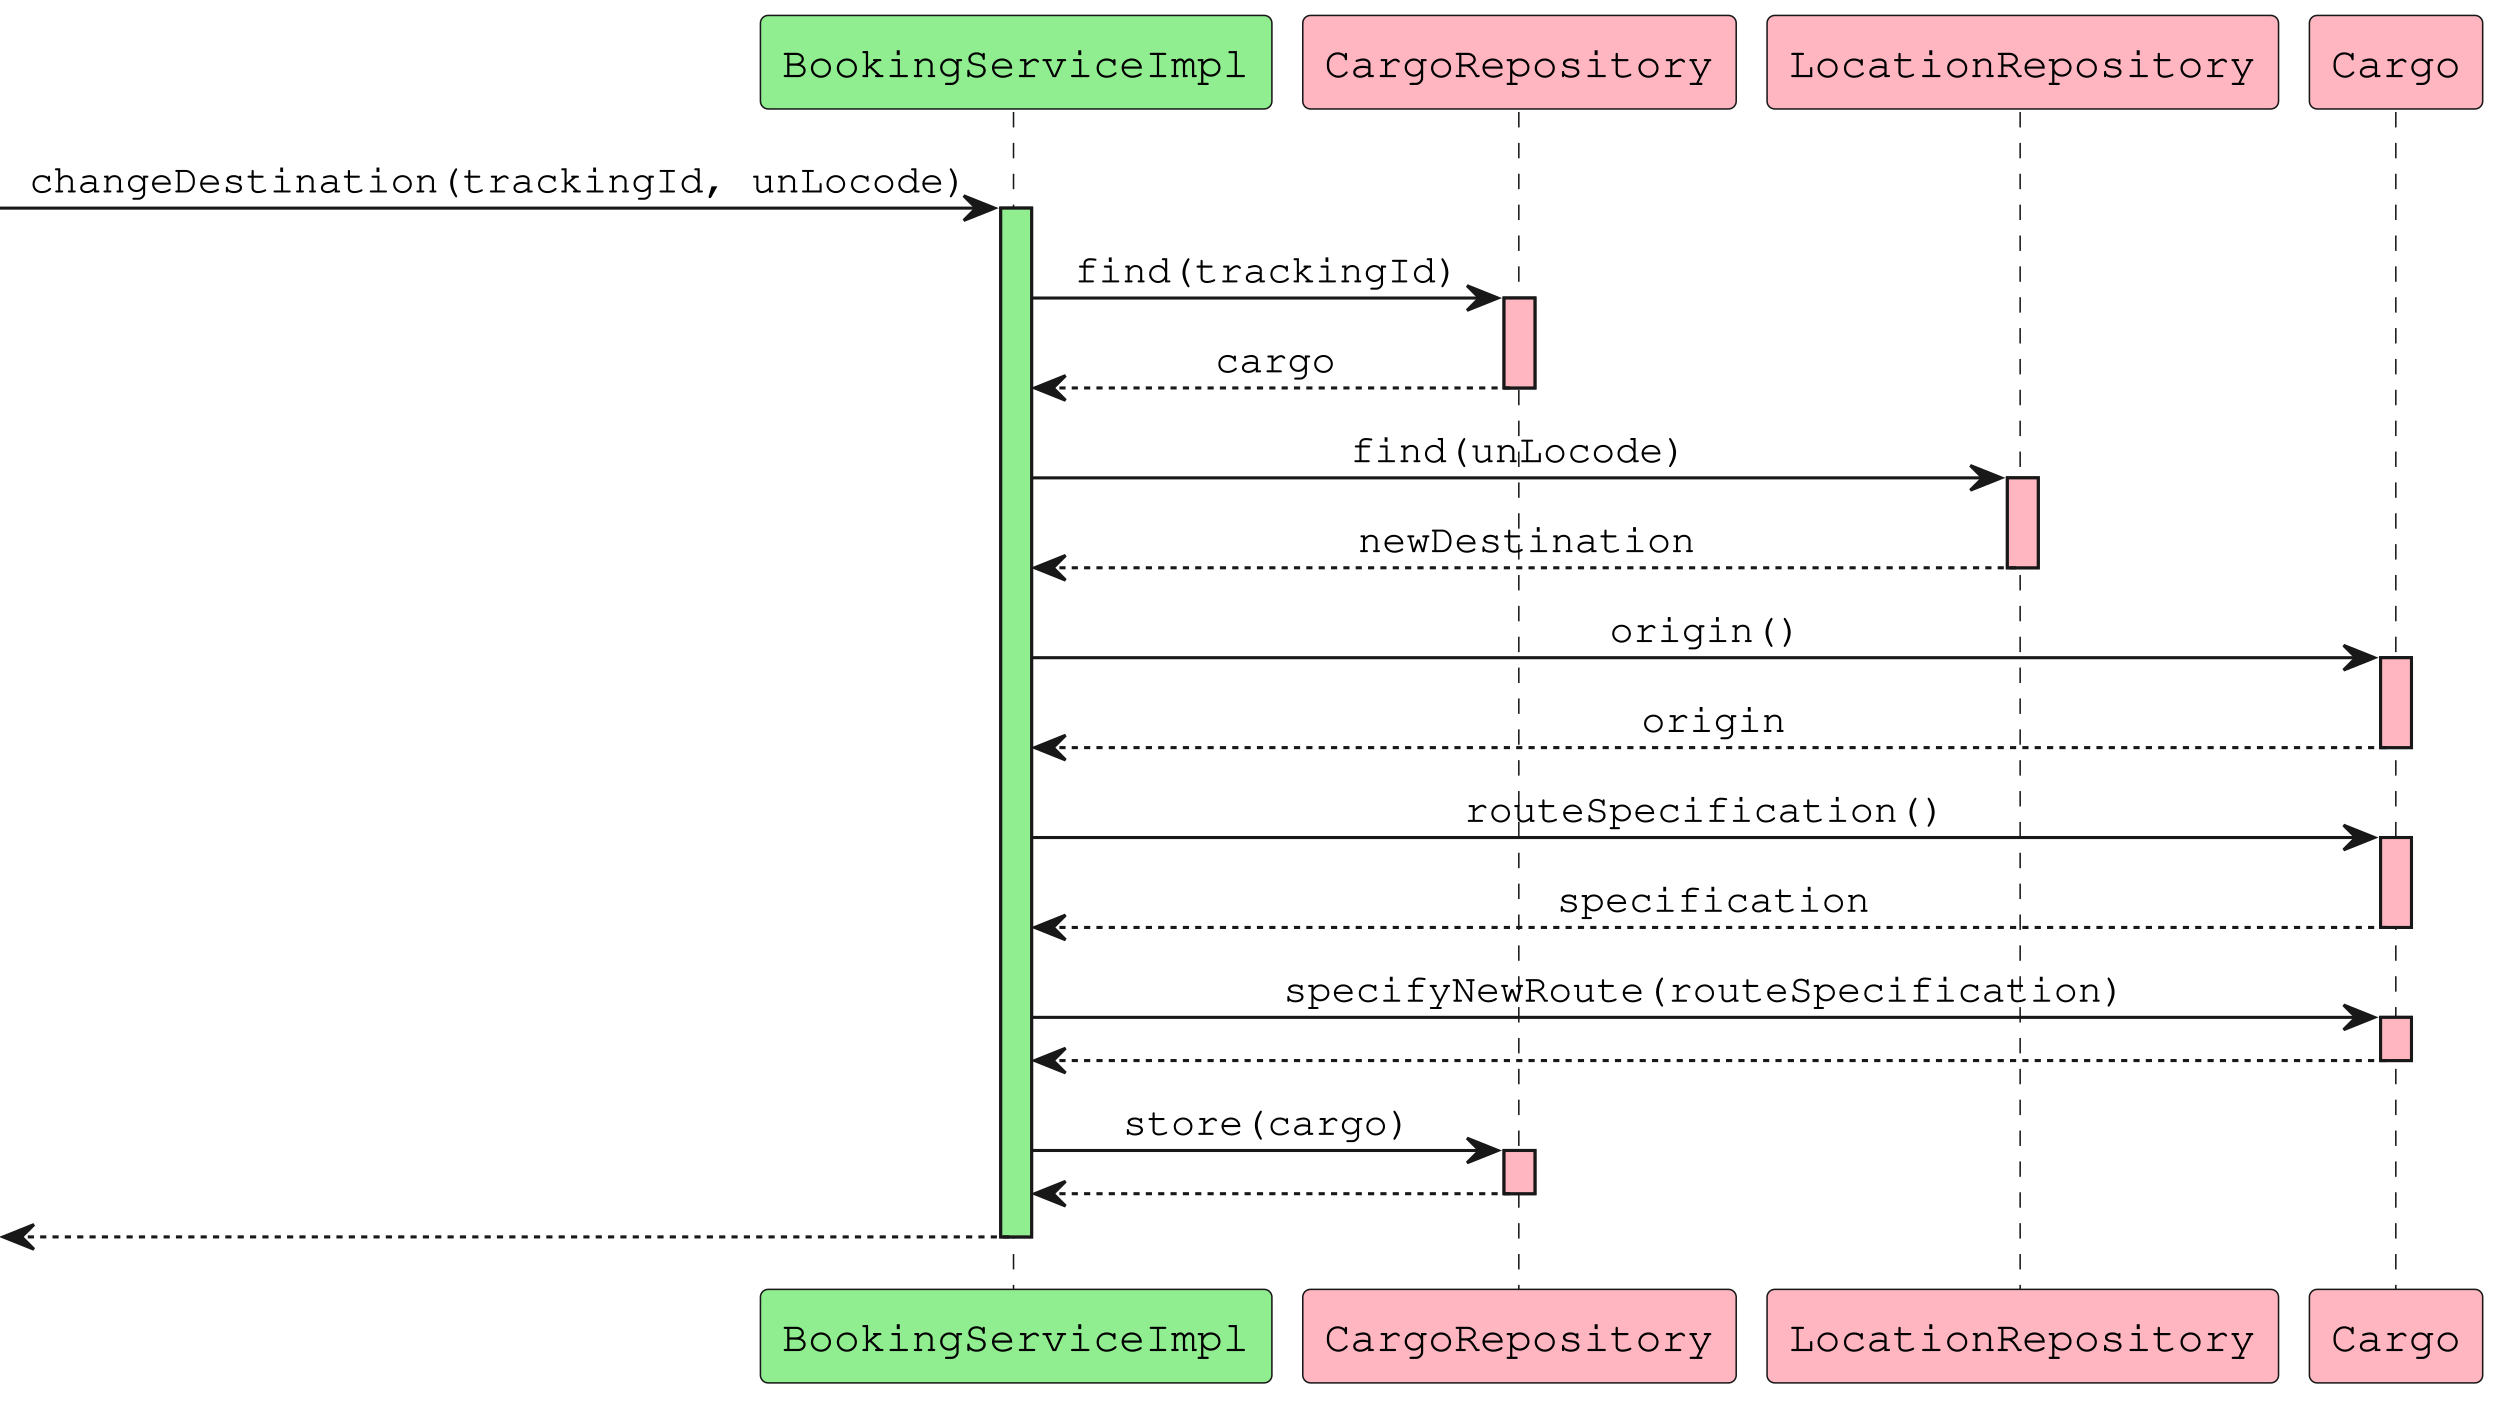
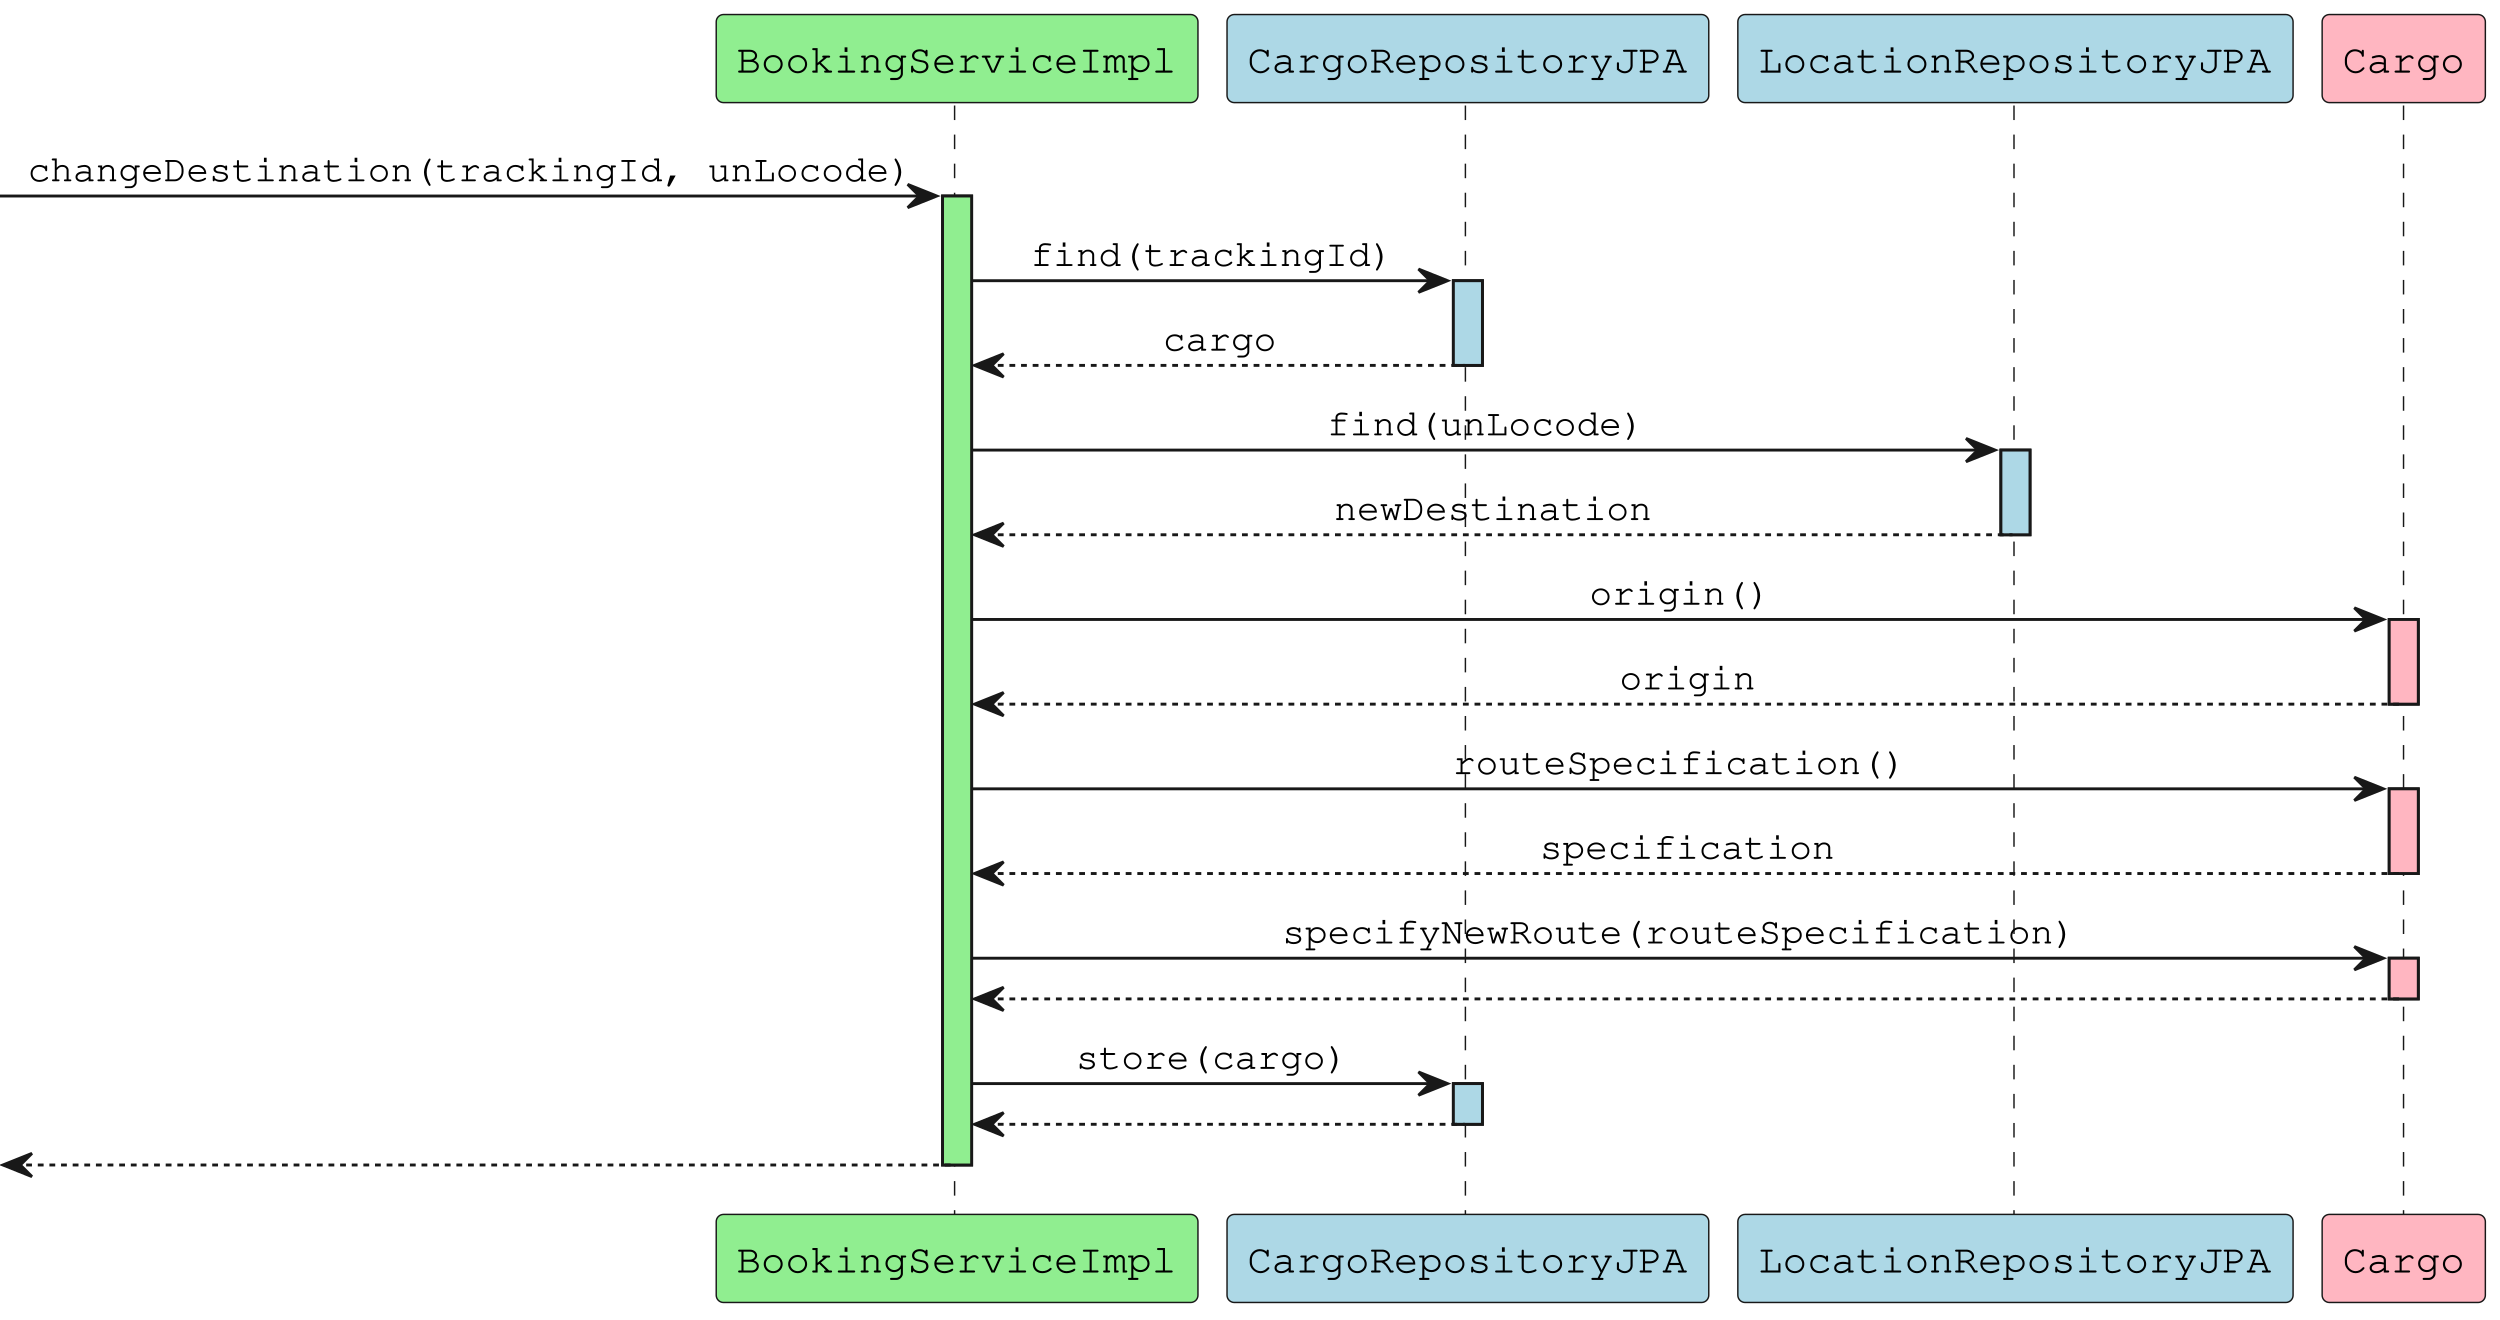
- <svg xmlns="http://www.w3.org/2000/svg" contentStyleType="text/css" data-diagram-type="SEQUENCE" height="454px" preserveAspectRatio="none" style="width:810px;height:454px;background:#FFFFFF;" version="1.1" viewBox="0 0 810 454" width="810px" zoomAndPan="magnify">
+ <svg xmlns="http://www.w3.org/2000/svg" contentStyleType="text/css" data-diagram-type="SEQUENCE" height="454px" preserveAspectRatio="none" style="width:860px;height:454px;background:#FFFFFF;" version="1.1" viewBox="0 0 860 454" width="860px" zoomAndPan="magnify">
  <defs />
  <g>
    <g>
      <rect fill="#90EE90" height="333.328" style="stroke:#181818;stroke-width:1;" width="10" x="324.24" y="67.43" />
    </g>
    <g>
-       <rect fill="#FFB6C1" height="29.133" style="stroke:#181818;stroke-width:1;" width="10" x="487.313" y="96.562" />
+       <rect fill="#ADD8E6" height="29.133" style="stroke:#181818;stroke-width:1;" width="10" x="499.957" y="96.562" />
    </g>
    <g>
-       <rect fill="#FFB6C1" height="14" style="stroke:#181818;stroke-width:1;" width="10" x="487.313" y="372.758" />
+       <rect fill="#ADD8E6" height="14" style="stroke:#181818;stroke-width:1;" width="10" x="499.957" y="372.758" />
    </g>
    <g>
-       <rect fill="#FFB6C1" height="29.133" style="stroke:#181818;stroke-width:1;" width="10" x="650.387" y="154.828" />
+       <rect fill="#ADD8E6" height="29.133" style="stroke:#181818;stroke-width:1;" width="10" x="688.316" y="154.828" />
    </g>
    <g>
-       <rect fill="#FFB6C1" height="29.133" style="stroke:#181818;stroke-width:1;" width="10" x="771.317" y="213.094" />
+       <rect fill="#FFB6C1" height="29.133" style="stroke:#181818;stroke-width:1;" width="10" x="821.89" y="213.094" />
    </g>
    <g>
-       <rect fill="#FFB6C1" height="29.133" style="stroke:#181818;stroke-width:1;" width="10" x="771.317" y="271.359" />
+       <rect fill="#FFB6C1" height="29.133" style="stroke:#181818;stroke-width:1;" width="10" x="821.89" y="271.359" />
    </g>
    <g>
-       <rect fill="#FFB6C1" height="14" style="stroke:#181818;stroke-width:1;" width="10" x="771.317" y="329.625" />
+       <rect fill="#FFB6C1" height="14" style="stroke:#181818;stroke-width:1;" width="10" x="821.89" y="329.625" />
    </g>
    <g>
      <rect fill="#000000" fill-opacity="0" height="382.461" width="8" x="325.24" y="36.297" />
      <line style="stroke:#181818;stroke-width:0.5;stroke-dasharray:5.0,5.0;" x1="328.381" x2="328.381" y1="36.297" y2="418.758" />
    </g>
    <g>
-       <rect fill="#000000" fill-opacity="0" height="382.461" width="8" x="488.313" y="36.297" />
-       <line style="stroke:#181818;stroke-width:0.5;stroke-dasharray:5.0,5.0;" x1="492.098" x2="492.098" y1="36.297" y2="418.758" />
+       <rect fill="#000000" fill-opacity="0" height="382.461" width="8" x="500.957" y="36.297" />
+       <line style="stroke:#181818;stroke-width:0.5;stroke-dasharray:5.0,5.0;" x1="504.098" x2="504.098" y1="36.297" y2="418.758" />
    </g>
    <g>
-       <rect fill="#000000" fill-opacity="0" height="382.461" width="8" x="651.387" y="36.297" />
-       <line style="stroke:#181818;stroke-width:0.5;stroke-dasharray:5.0,5.0;" x1="654.529" x2="654.529" y1="36.297" y2="418.758" />
+       <rect fill="#000000" fill-opacity="0" height="382.461" width="8" x="689.316" y="36.297" />
+       <line style="stroke:#181818;stroke-width:0.5;stroke-dasharray:5.0,5.0;" x1="692.815" x2="692.815" y1="36.297" y2="418.758" />
    </g>
    <g>
-       <rect fill="#000000" fill-opacity="0" height="382.461" width="8" x="772.317" y="36.297" />
-       <line style="stroke:#181818;stroke-width:0.5;stroke-dasharray:5.0,5.0;" x1="776.246" x2="776.246" y1="36.297" y2="418.758" />
+       <rect fill="#000000" fill-opacity="0" height="382.461" width="8" x="822.89" y="36.297" />
+       <line style="stroke:#181818;stroke-width:0.5;stroke-dasharray:5.0,5.0;" x1="826.818" x2="826.818" y1="36.297" y2="418.758" />
    </g>
    <g class="participant participant-head" data-participant="bs">
      <rect fill="#90EE90" height="30.297" rx="2.5" ry="2.5" style="stroke:#181818;stroke-width:0.5;" width="165.717" x="246.381" y="5" />
      <text fill="#000000" font-family="Courier" font-size="14" lengthAdjust="spacing" textLength="151.717" x="253.381" y="24.995">BookingServiceImpl</text>
    </g>
    <g class="participant participant-tail" data-participant="bs">
      <rect fill="#90EE90" height="30.297" rx="2.5" ry="2.5" style="stroke:#181818;stroke-width:0.5;" width="165.717" x="246.381" y="417.758" />
      <text fill="#000000" font-family="Courier" font-size="14" lengthAdjust="spacing" textLength="151.717" x="253.381" y="437.753">BookingServiceImpl</text>
    </g>
    <g class="participant participant-head" data-participant="cr">
-       <rect fill="#FFB6C1" height="30.297" rx="2.5" ry="2.5" style="stroke:#181818;stroke-width:0.5;" width="140.431" x="422.098" y="5" />
-       <text fill="#000000" font-family="Courier" font-size="14" lengthAdjust="spacing" textLength="126.431" x="429.098" y="24.995">CargoRepository</text>
+       <rect fill="#ADD8E6" height="30.297" rx="2.5" ry="2.5" style="stroke:#181818;stroke-width:0.5;" width="165.717" x="422.098" y="5" />
+       <text fill="#000000" font-family="Courier" font-size="14" lengthAdjust="spacing" textLength="151.717" x="429.098" y="24.995">CargoRepositoryJPA</text>
    </g>
    <g class="participant participant-tail" data-participant="cr">
-       <rect fill="#FFB6C1" height="30.297" rx="2.5" ry="2.5" style="stroke:#181818;stroke-width:0.5;" width="140.431" x="422.098" y="417.758" />
-       <text fill="#000000" font-family="Courier" font-size="14" lengthAdjust="spacing" textLength="126.431" x="429.098" y="437.753">CargoRepository</text>
+       <rect fill="#ADD8E6" height="30.297" rx="2.5" ry="2.5" style="stroke:#181818;stroke-width:0.5;" width="165.717" x="422.098" y="417.758" />
+       <text fill="#000000" font-family="Courier" font-size="14" lengthAdjust="spacing" textLength="151.717" x="429.098" y="437.753">CargoRepositoryJPA</text>
    </g>
    <g class="participant participant-head" data-participant="lr">
-       <rect fill="#FFB6C1" height="30.297" rx="2.5" ry="2.5" style="stroke:#181818;stroke-width:0.5;" width="165.717" x="572.529" y="5" />
-       <text fill="#000000" font-family="Courier" font-size="14" lengthAdjust="spacing" textLength="151.717" x="579.529" y="24.995">LocationRepository</text>
+       <rect fill="#ADD8E6" height="30.297" rx="2.5" ry="2.5" style="stroke:#181818;stroke-width:0.5;" width="191.003" x="597.815" y="5" />
+       <text fill="#000000" font-family="Courier" font-size="14" lengthAdjust="spacing" textLength="177.003" x="604.815" y="24.995">LocationRepositoryJPA</text>
    </g>
    <g class="participant participant-tail" data-participant="lr">
-       <rect fill="#FFB6C1" height="30.297" rx="2.5" ry="2.5" style="stroke:#181818;stroke-width:0.5;" width="165.717" x="572.529" y="417.758" />
-       <text fill="#000000" font-family="Courier" font-size="14" lengthAdjust="spacing" textLength="151.717" x="579.529" y="437.753">LocationRepository</text>
+       <rect fill="#ADD8E6" height="30.297" rx="2.5" ry="2.5" style="stroke:#181818;stroke-width:0.5;" width="191.003" x="597.815" y="417.758" />
+       <text fill="#000000" font-family="Courier" font-size="14" lengthAdjust="spacing" textLength="177.003" x="604.815" y="437.753">LocationRepositoryJPA</text>
    </g>
    <g class="participant participant-head" data-participant="c">
-       <rect fill="#FFB6C1" height="30.297" rx="2.5" ry="2.5" style="stroke:#181818;stroke-width:0.5;" width="56.144" x="748.246" y="5" />
-       <text fill="#000000" font-family="Courier" font-size="14" lengthAdjust="spacing" textLength="42.144" x="755.246" y="24.995">Cargo</text>
+       <rect fill="#FFB6C1" height="30.297" rx="2.5" ry="2.5" style="stroke:#181818;stroke-width:0.5;" width="56.144" x="798.818" y="5" />
+       <text fill="#000000" font-family="Courier" font-size="14" lengthAdjust="spacing" textLength="42.144" x="805.818" y="24.995">Cargo</text>
    </g>
    <g class="participant participant-tail" data-participant="c">
-       <rect fill="#FFB6C1" height="30.297" rx="2.5" ry="2.5" style="stroke:#181818;stroke-width:0.5;" width="56.144" x="748.246" y="417.758" />
-       <text fill="#000000" font-family="Courier" font-size="14" lengthAdjust="spacing" textLength="42.144" x="755.246" y="437.753">Cargo</text>
+       <rect fill="#FFB6C1" height="30.297" rx="2.5" ry="2.5" style="stroke:#181818;stroke-width:0.5;" width="56.144" x="798.818" y="417.758" />
+       <text fill="#000000" font-family="Courier" font-size="14" lengthAdjust="spacing" textLength="42.144" x="805.818" y="437.753">Cargo</text>
    </g>
    <g>
      <rect fill="#90EE90" height="333.328" style="stroke:#181818;stroke-width:1;" width="10" x="324.24" y="67.43" />
    </g>
    <g>
-       <rect fill="#FFB6C1" height="29.133" style="stroke:#181818;stroke-width:1;" width="10" x="487.313" y="96.562" />
+       <rect fill="#ADD8E6" height="29.133" style="stroke:#181818;stroke-width:1;" width="10" x="499.957" y="96.562" />
    </g>
    <g>
-       <rect fill="#FFB6C1" height="14" style="stroke:#181818;stroke-width:1;" width="10" x="487.313" y="372.758" />
+       <rect fill="#ADD8E6" height="14" style="stroke:#181818;stroke-width:1;" width="10" x="499.957" y="372.758" />
    </g>
    <g>
-       <rect fill="#FFB6C1" height="29.133" style="stroke:#181818;stroke-width:1;" width="10" x="650.387" y="154.828" />
+       <rect fill="#ADD8E6" height="29.133" style="stroke:#181818;stroke-width:1;" width="10" x="688.316" y="154.828" />
    </g>
    <g>
-       <rect fill="#FFB6C1" height="29.133" style="stroke:#181818;stroke-width:1;" width="10" x="771.317" y="213.094" />
+       <rect fill="#FFB6C1" height="29.133" style="stroke:#181818;stroke-width:1;" width="10" x="821.89" y="213.094" />
    </g>
    <g>
-       <rect fill="#FFB6C1" height="29.133" style="stroke:#181818;stroke-width:1;" width="10" x="771.317" y="271.359" />
+       <rect fill="#FFB6C1" height="29.133" style="stroke:#181818;stroke-width:1;" width="10" x="821.89" y="271.359" />
    </g>
    <g>
-       <rect fill="#FFB6C1" height="14" style="stroke:#181818;stroke-width:1;" width="10" x="771.317" y="329.625" />
+       <rect fill="#FFB6C1" height="14" style="stroke:#181818;stroke-width:1;" width="10" x="821.89" y="329.625" />
    </g>
    <g class="message" data-participant-1="bs" data-participant-2="bs">
      <polygon fill="#181818" points="312.24,63.43,322.24,67.43,312.24,71.43,316.24,67.43" style="stroke:#181818;stroke-width:1;" />
      <line style="stroke:#181818;stroke-width:1;" x1="0" x2="318.24" y1="67.43" y2="67.43" />
      <text fill="#000000" font-family="Courier" font-size="13" lengthAdjust="spacing" textLength="305.24" x="9.5" y="62.364">changeDestination(trackingId, unLocode)</text>
    </g>
    <g class="message" data-participant-1="bs" data-participant-2="cr">
-       <polygon fill="#181818" points="475.313,92.562,485.313,96.562,475.313,100.562,479.313,96.562" style="stroke:#181818;stroke-width:1;" />
-       <line style="stroke:#181818;stroke-width:1;" x1="334.24" x2="481.313" y1="96.562" y2="96.562" />
-       <text fill="#000000" font-family="Courier" font-size="13" lengthAdjust="spacing" textLength="125.227" x="348.163" y="91.497">find(trackingId)</text>
+       <polygon fill="#181818" points="487.957,92.562,497.957,96.562,487.957,100.562,491.957,96.562" style="stroke:#181818;stroke-width:1;" />
+       <line style="stroke:#181818;stroke-width:1;" x1="334.24" x2="493.957" y1="96.562" y2="96.562" />
+       <text fill="#000000" font-family="Courier" font-size="13" lengthAdjust="spacing" textLength="125.227" x="354.485" y="91.497">find(trackingId)</text>
    </g>
    <g class="message" data-participant-1="cr" data-participant-2="bs">
      <polygon fill="#181818" points="345.24,121.695,335.24,125.695,345.24,129.695,341.24,125.695" style="stroke:#181818;stroke-width:1;" />
-       <line style="stroke:#181818;stroke-width:1;stroke-dasharray:2.0,2.0;" x1="339.24" x2="491.313" y1="125.695" y2="125.695" />
-       <text fill="#000000" font-family="Courier" font-size="13" lengthAdjust="spacing" textLength="39.133" x="393.71" y="120.629">cargo</text>
+       <line style="stroke:#181818;stroke-width:1;stroke-dasharray:2.0,2.0;" x1="339.24" x2="503.957" y1="125.695" y2="125.695" />
+       <text fill="#000000" font-family="Courier" font-size="13" lengthAdjust="spacing" textLength="39.133" x="400.031" y="120.629">cargo</text>
    </g>
    <g class="message" data-participant-1="bs" data-participant-2="lr">
-       <polygon fill="#181818" points="638.387,150.828,648.387,154.828,638.387,158.828,642.387,154.828" style="stroke:#181818;stroke-width:1;" />
-       <line style="stroke:#181818;stroke-width:1;" x1="334.24" x2="644.387" y1="154.828" y2="154.828" />
-       <text fill="#000000" font-family="Courier" font-size="13" lengthAdjust="spacing" textLength="109.573" x="437.527" y="149.762">find(unLocode)</text>
+       <polygon fill="#181818" points="676.316,150.828,686.316,154.828,676.316,158.828,680.316,154.828" style="stroke:#181818;stroke-width:1;" />
+       <line style="stroke:#181818;stroke-width:1;" x1="334.24" x2="682.316" y1="154.828" y2="154.828" />
+       <text fill="#000000" font-family="Courier" font-size="13" lengthAdjust="spacing" textLength="109.573" x="456.491" y="149.762">find(unLocode)</text>
    </g>
    <g class="message" data-participant-1="lr" data-participant-2="bs">
      <polygon fill="#181818" points="345.24,179.961,335.24,183.961,345.24,187.961,341.24,183.961" style="stroke:#181818;stroke-width:1;" />
-       <line style="stroke:#181818;stroke-width:1;stroke-dasharray:2.0,2.0;" x1="339.24" x2="654.387" y1="183.961" y2="183.961" />
-       <text fill="#000000" font-family="Courier" font-size="13" lengthAdjust="spacing" textLength="109.573" x="440.027" y="178.895">newDestination</text>
+       <line style="stroke:#181818;stroke-width:1;stroke-dasharray:2.0,2.0;" x1="339.24" x2="692.316" y1="183.961" y2="183.961" />
+       <text fill="#000000" font-family="Courier" font-size="13" lengthAdjust="spacing" textLength="109.573" x="458.991" y="178.895">newDestination</text>
    </g>
    <g class="message" data-participant-1="bs" data-participant-2="c">
-       <polygon fill="#181818" points="759.317,209.094,769.317,213.094,759.317,217.094,763.317,213.094" style="stroke:#181818;stroke-width:1;" />
-       <line style="stroke:#181818;stroke-width:1;" x1="334.24" x2="765.317" y1="213.094" y2="213.094" />
-       <text fill="#000000" font-family="Courier" font-size="13" lengthAdjust="spacing" textLength="62.613" x="521.472" y="208.028">origin()</text>
+       <polygon fill="#181818" points="809.89,209.094,819.89,213.094,809.89,217.094,813.89,213.094" style="stroke:#181818;stroke-width:1;" />
+       <line style="stroke:#181818;stroke-width:1;" x1="334.24" x2="815.89" y1="213.094" y2="213.094" />
+       <text fill="#000000" font-family="Courier" font-size="13" lengthAdjust="spacing" textLength="62.613" x="546.758" y="208.028">origin()</text>
    </g>
    <g class="message" data-participant-1="c" data-participant-2="bs">
      <polygon fill="#181818" points="345.24,238.227,335.24,242.227,345.24,246.227,341.24,242.227" style="stroke:#181818;stroke-width:1;" />
-       <line style="stroke:#181818;stroke-width:1;stroke-dasharray:2.0,2.0;" x1="339.24" x2="775.317" y1="242.227" y2="242.227" />
-       <text fill="#000000" font-family="Courier" font-size="13" lengthAdjust="spacing" textLength="46.96" x="531.799" y="237.161">origin</text>
+       <line style="stroke:#181818;stroke-width:1;stroke-dasharray:2.0,2.0;" x1="339.24" x2="825.89" y1="242.227" y2="242.227" />
+       <text fill="#000000" font-family="Courier" font-size="13" lengthAdjust="spacing" textLength="46.96" x="557.085" y="237.161">origin</text>
    </g>
    <g class="message" data-participant-1="bs" data-participant-2="c">
-       <polygon fill="#181818" points="759.317,267.359,769.317,271.359,759.317,275.359,763.317,271.359" style="stroke:#181818;stroke-width:1;" />
-       <line style="stroke:#181818;stroke-width:1;" x1="334.24" x2="765.317" y1="271.359" y2="271.359" />
-       <text fill="#000000" font-family="Courier" font-size="13" lengthAdjust="spacing" textLength="156.533" x="474.512" y="266.293">routeSpecification()</text>
+       <polygon fill="#181818" points="809.89,267.359,819.89,271.359,809.89,275.359,813.89,271.359" style="stroke:#181818;stroke-width:1;" />
+       <line style="stroke:#181818;stroke-width:1;" x1="334.24" x2="815.89" y1="271.359" y2="271.359" />
+       <text fill="#000000" font-family="Courier" font-size="13" lengthAdjust="spacing" textLength="156.533" x="499.798" y="266.293">routeSpecification()</text>
    </g>
    <g class="message" data-participant-1="c" data-participant-2="bs">
      <polygon fill="#181818" points="345.24,296.492,335.24,300.492,345.24,304.492,341.24,300.492" style="stroke:#181818;stroke-width:1;" />
-       <line style="stroke:#181818;stroke-width:1;stroke-dasharray:2.0,2.0;" x1="339.24" x2="775.317" y1="300.492" y2="300.492" />
-       <text fill="#000000" font-family="Courier" font-size="13" lengthAdjust="spacing" textLength="101.747" x="504.405" y="295.426">specification</text>
+       <line style="stroke:#181818;stroke-width:1;stroke-dasharray:2.0,2.0;" x1="339.24" x2="825.89" y1="300.492" y2="300.492" />
+       <text fill="#000000" font-family="Courier" font-size="13" lengthAdjust="spacing" textLength="101.747" x="529.691" y="295.426">specification</text>
    </g>
    <g class="message" data-participant-1="bs" data-participant-2="c">
-       <polygon fill="#181818" points="759.317,325.625,769.317,329.625,759.317,333.625,763.317,329.625" style="stroke:#181818;stroke-width:1;" />
-       <line style="stroke:#181818;stroke-width:1;" x1="334.24" x2="765.317" y1="329.625" y2="329.625" />
-       <text fill="#000000" font-family="Courier" font-size="13" lengthAdjust="spacing" textLength="273.933" x="415.812" y="324.559">specifyNewRoute(routeSpecification)</text>
+       <polygon fill="#181818" points="809.89,325.625,819.89,329.625,809.89,333.625,813.89,329.625" style="stroke:#181818;stroke-width:1;" />
+       <line style="stroke:#181818;stroke-width:1;" x1="334.24" x2="815.89" y1="329.625" y2="329.625" />
+       <text fill="#000000" font-family="Courier" font-size="13" lengthAdjust="spacing" textLength="273.933" x="441.098" y="324.559">specifyNewRoute(routeSpecification)</text>
    </g>
    <g class="message" data-participant-1="c" data-participant-2="bs">
      <polygon fill="#181818" points="345.24,339.625,335.24,343.625,345.24,347.625,341.24,343.625" style="stroke:#181818;stroke-width:1;" />
-       <line style="stroke:#181818;stroke-width:1;stroke-dasharray:2.0,2.0;" x1="339.24" x2="775.317" y1="343.625" y2="343.625" />
+       <line style="stroke:#181818;stroke-width:1;stroke-dasharray:2.0,2.0;" x1="339.24" x2="825.89" y1="343.625" y2="343.625" />
    </g>
    <g class="message" data-participant-1="bs" data-participant-2="cr">
-       <polygon fill="#181818" points="475.313,368.758,485.313,372.758,475.313,376.758,479.313,372.758" style="stroke:#181818;stroke-width:1;" />
-       <line style="stroke:#181818;stroke-width:1;" x1="334.24" x2="481.313" y1="372.758" y2="372.758" />
-       <text fill="#000000" font-family="Courier" font-size="13" lengthAdjust="spacing" textLength="93.92" x="363.817" y="367.692">store(cargo)</text>
+       <polygon fill="#181818" points="487.957,368.758,497.957,372.758,487.957,376.758,491.957,372.758" style="stroke:#181818;stroke-width:1;" />
+       <line style="stroke:#181818;stroke-width:1;" x1="334.24" x2="493.957" y1="372.758" y2="372.758" />
+       <text fill="#000000" font-family="Courier" font-size="13" lengthAdjust="spacing" textLength="93.92" x="370.138" y="367.692">store(cargo)</text>
    </g>
    <g class="message" data-participant-1="cr" data-participant-2="bs">
      <polygon fill="#181818" points="345.24,382.758,335.24,386.758,345.24,390.758,341.24,386.758" style="stroke:#181818;stroke-width:1;" />
-       <line style="stroke:#181818;stroke-width:1;stroke-dasharray:2.0,2.0;" x1="339.24" x2="491.313" y1="386.758" y2="386.758" />
+       <line style="stroke:#181818;stroke-width:1;stroke-dasharray:2.0,2.0;" x1="339.24" x2="503.957" y1="386.758" y2="386.758" />
    </g>
    <g class="message" data-participant-1="bs" data-participant-2="bs">
      <polygon fill="#181818" points="11,396.758,1,400.758,11,404.758,7,400.758" style="stroke:#181818;stroke-width:1;" />
      <line style="stroke:#181818;stroke-width:1;stroke-dasharray:2.0,2.0;" x1="5" x2="328.24" y1="400.758" y2="400.758" />
    </g>
  </g>
</svg>
